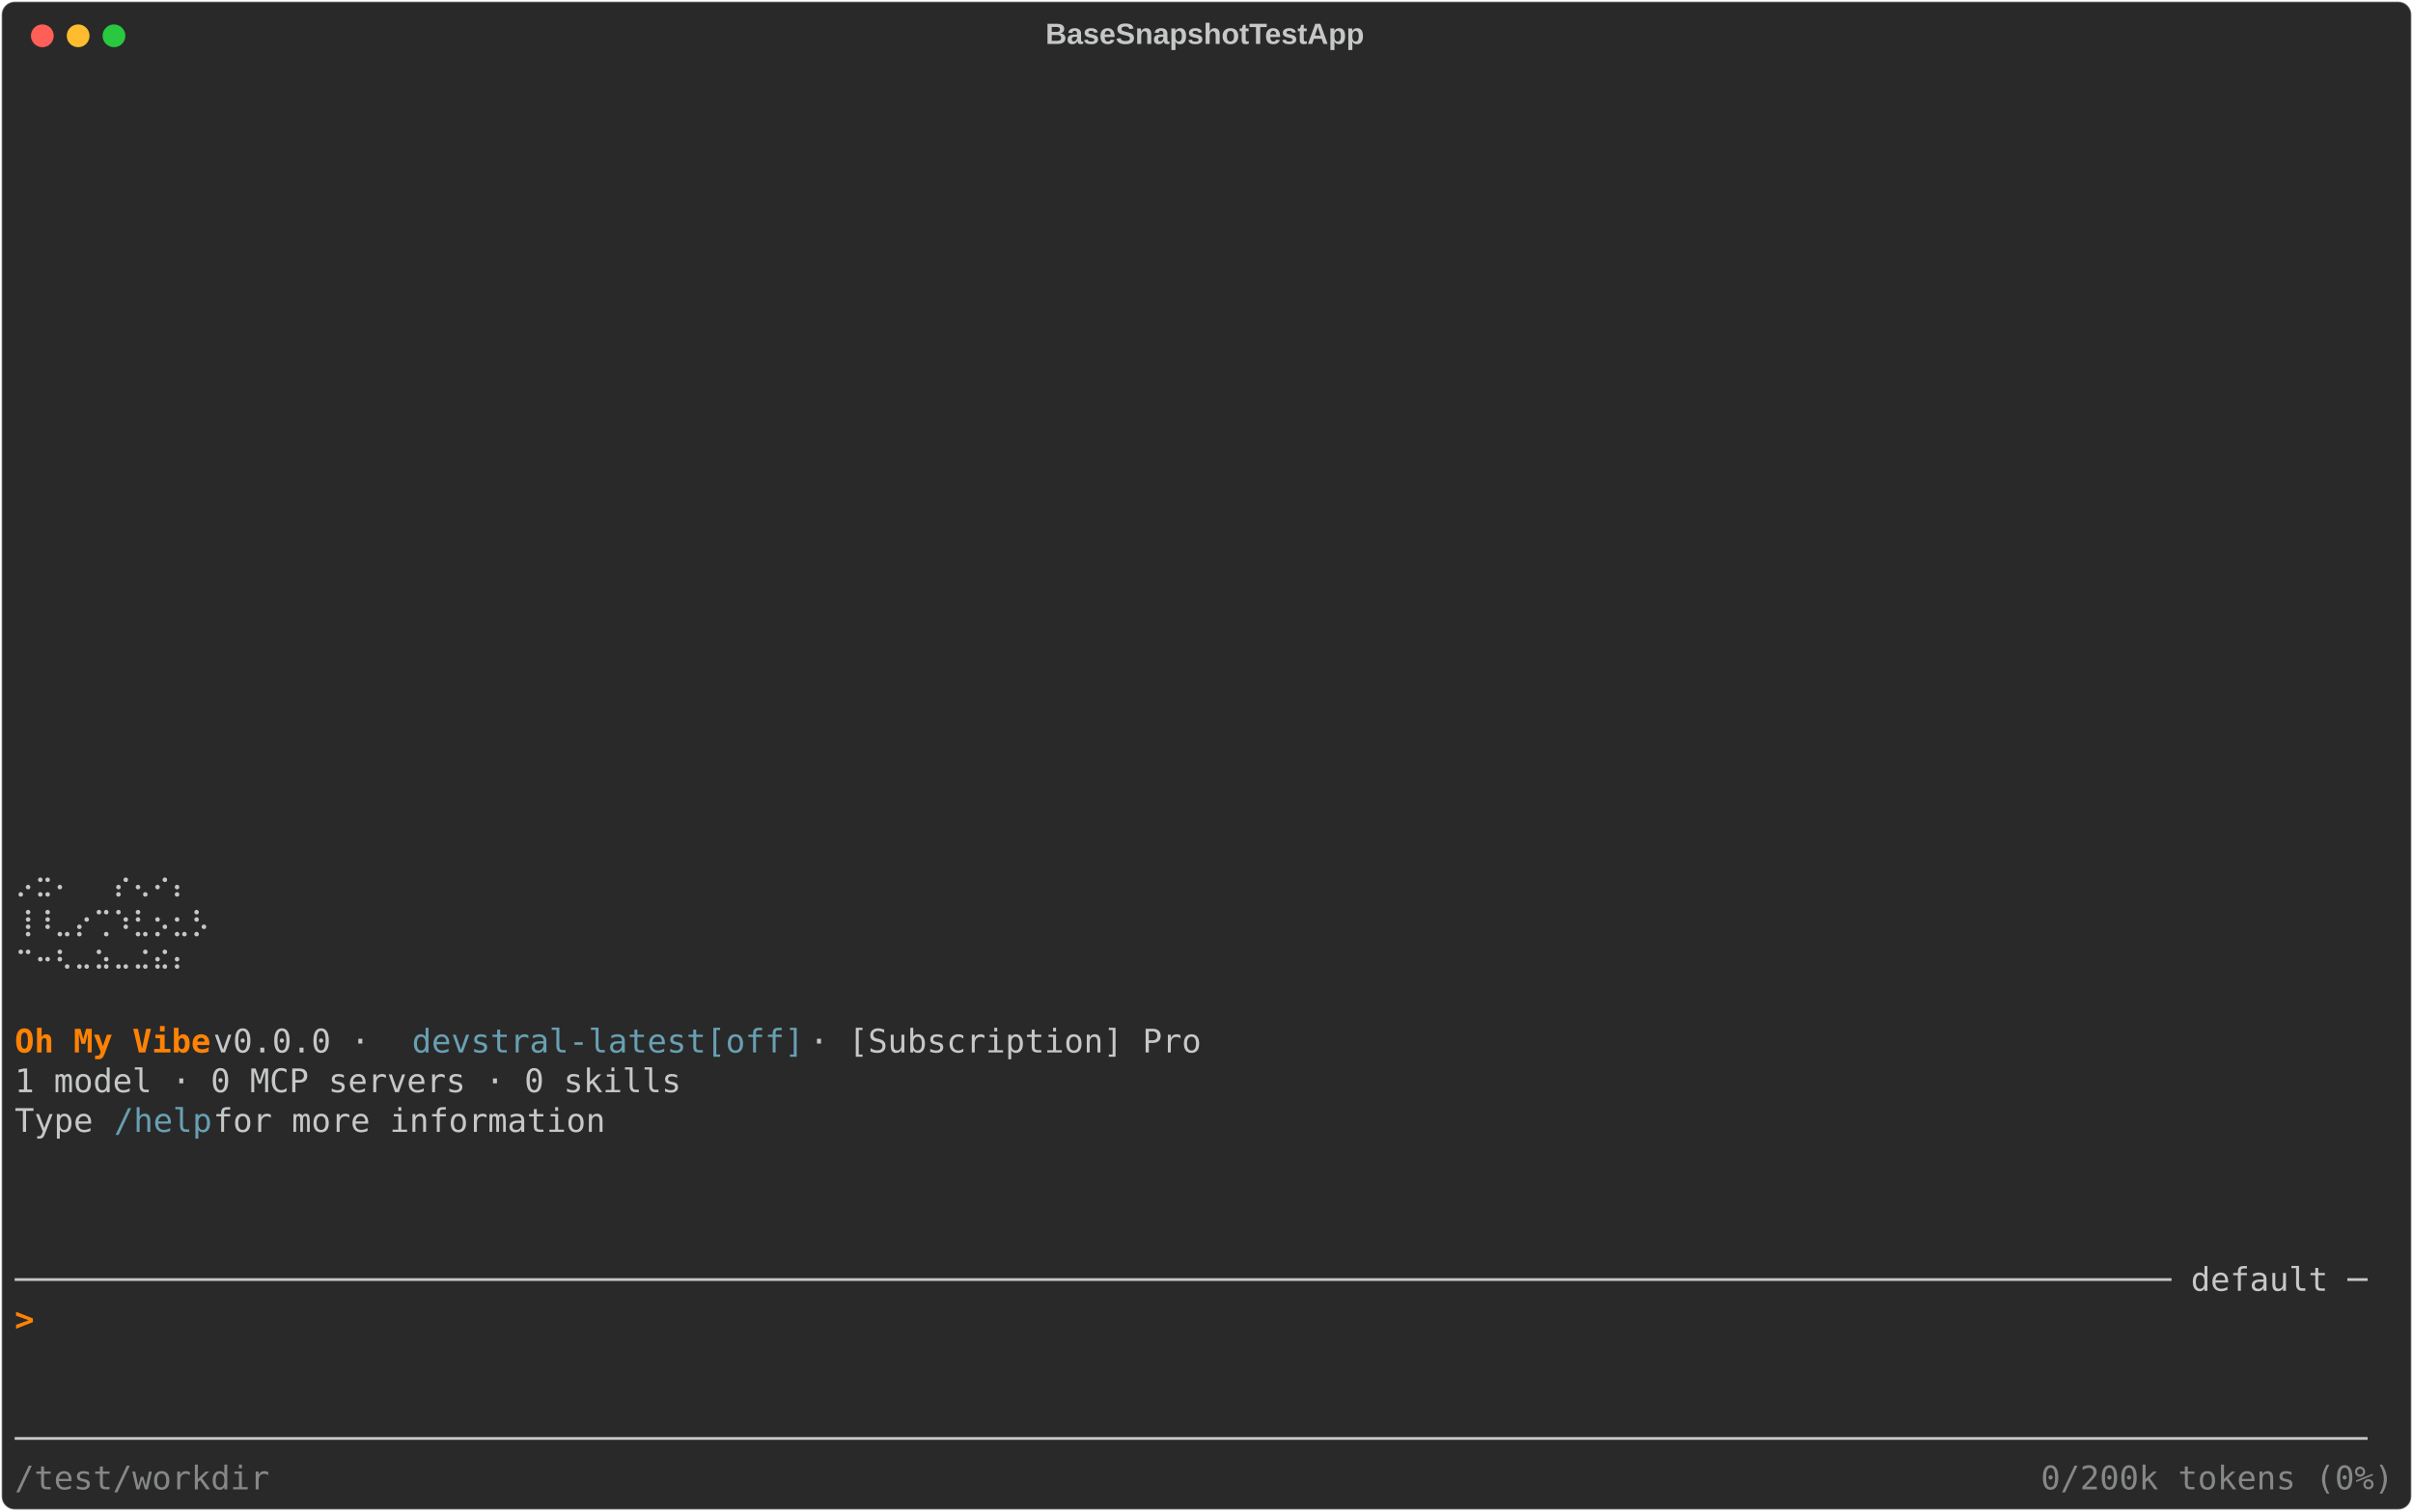
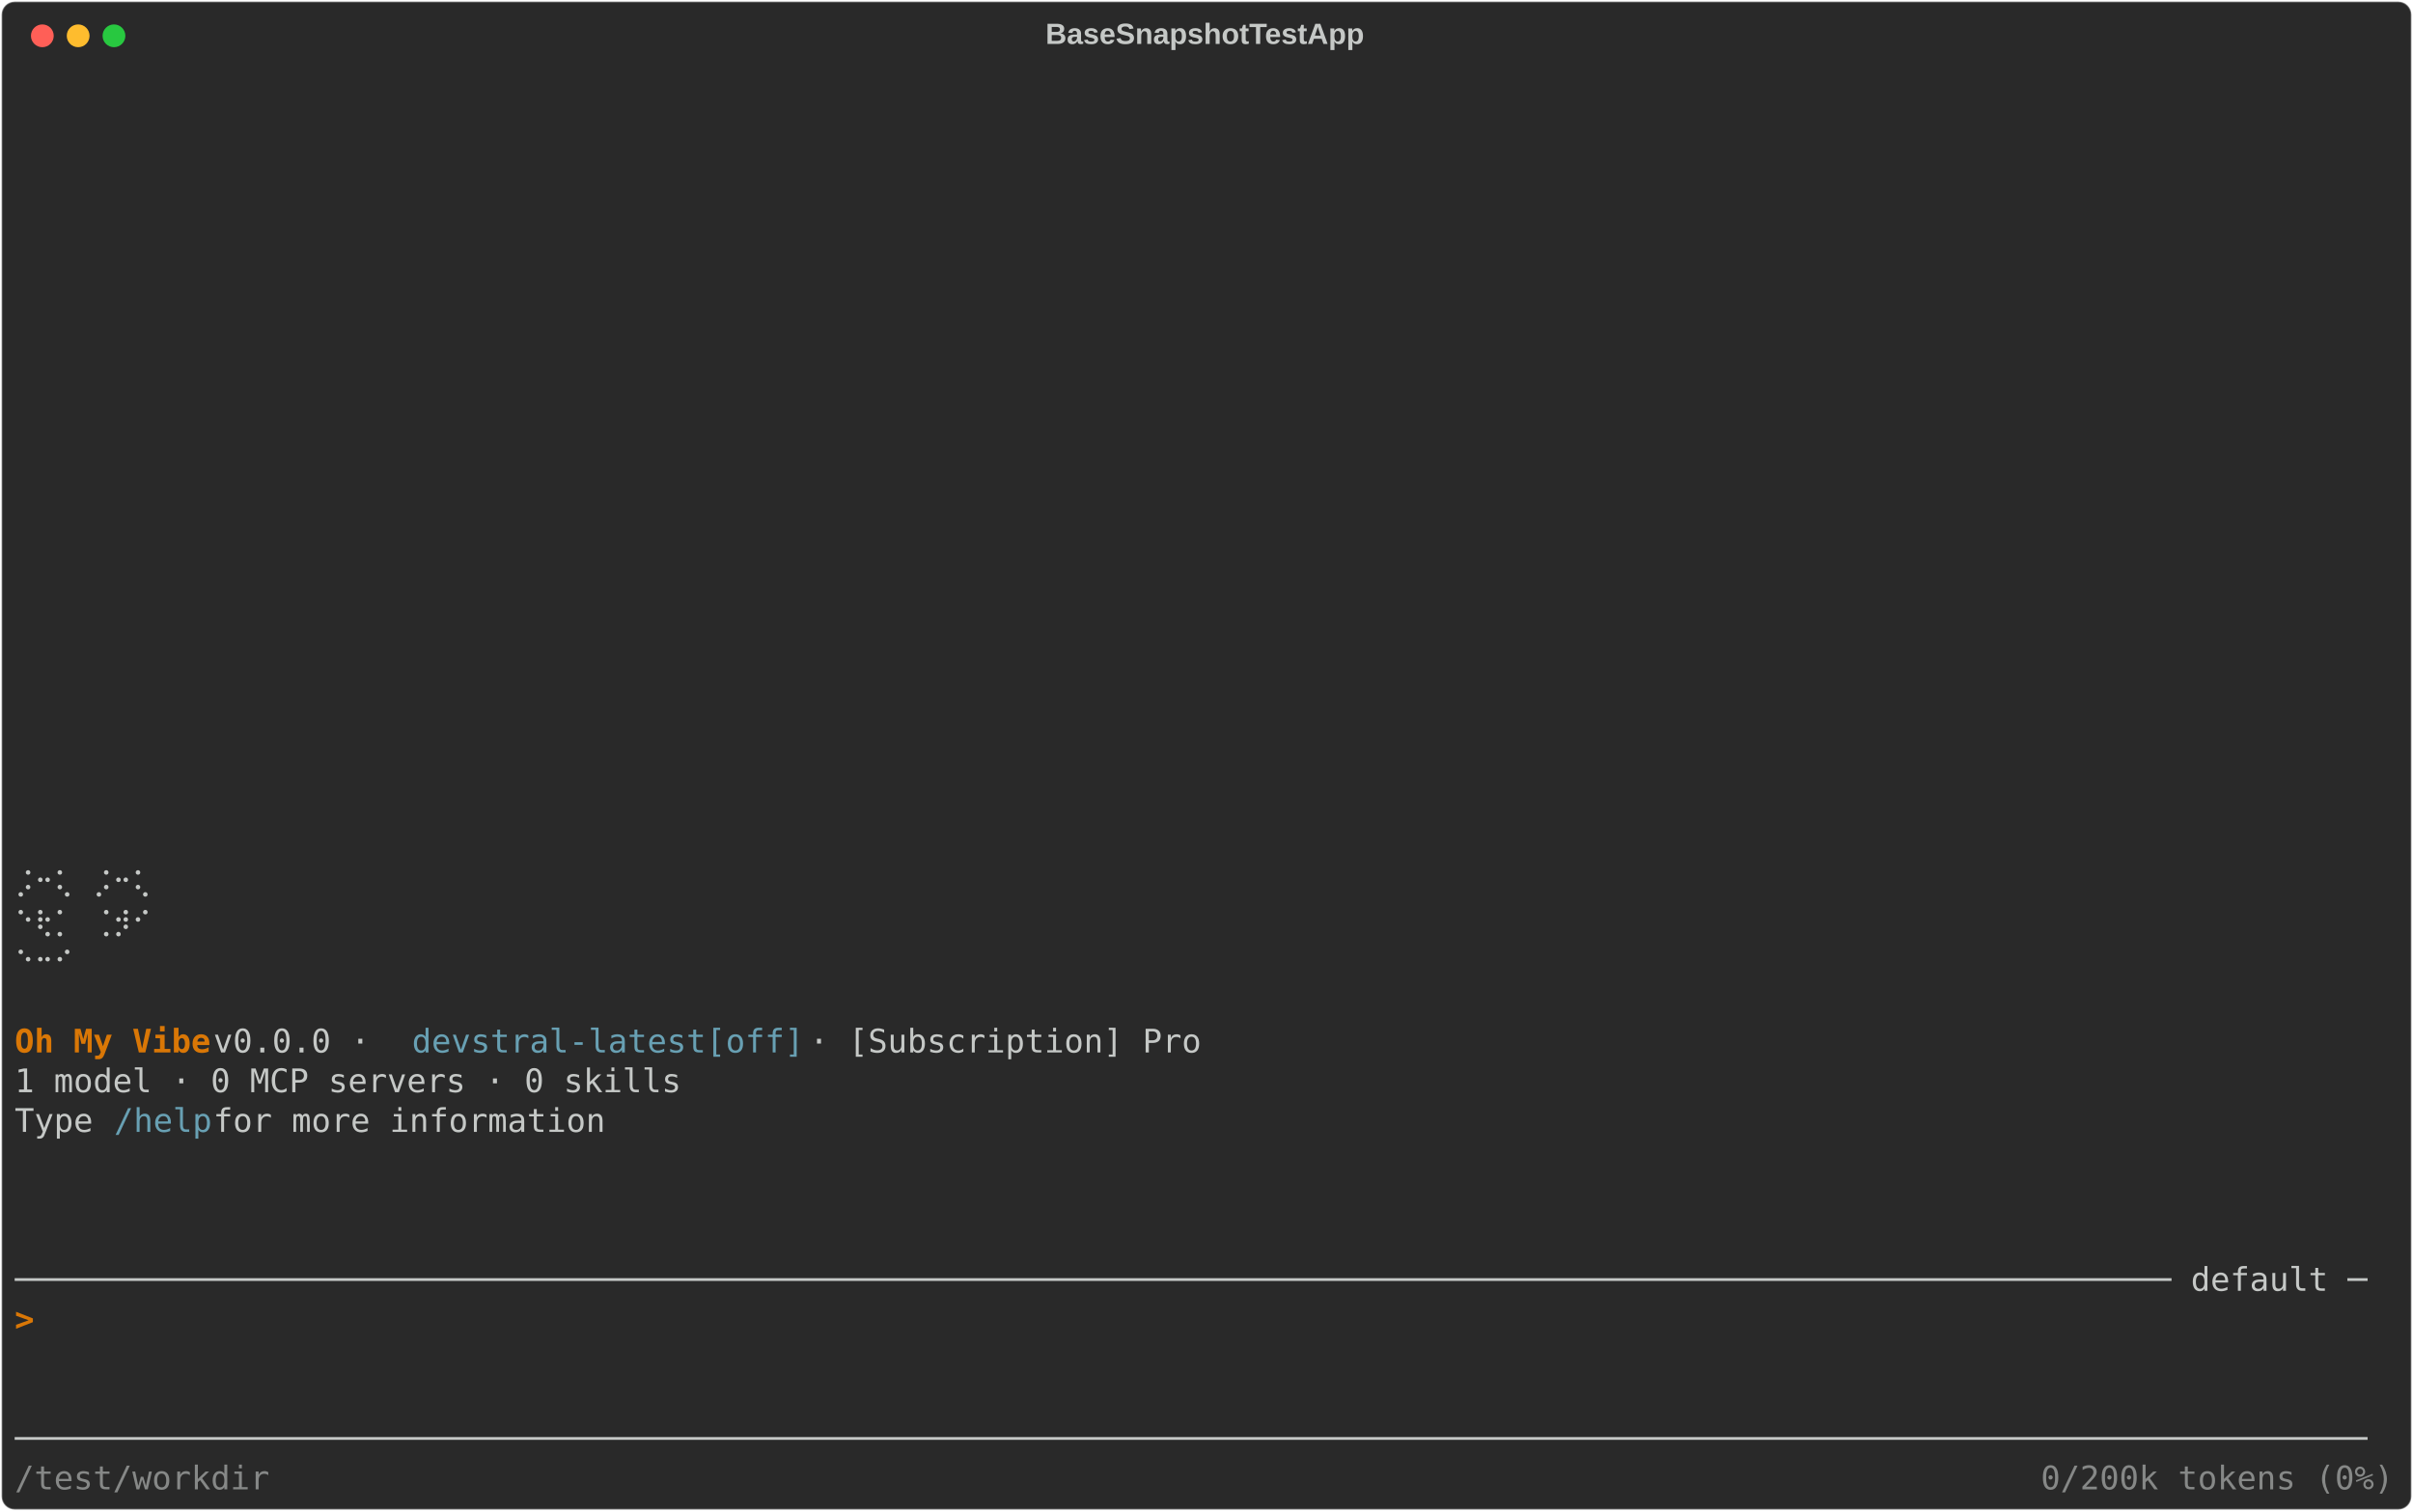
<svg xmlns="http://www.w3.org/2000/svg" class="rich-terminal" viewBox="0 0 1482 928.4">
  <style>

    @font-face {
        font-family: "Fira Code";
        src: local("FiraCode-Regular"),
                url("https://cdnjs.cloudflare.com/ajax/libs/firacode/6.2.0/woff2/FiraCode-Regular.woff2") format("woff2"),
                url("https://cdnjs.cloudflare.com/ajax/libs/firacode/6.2.0/woff/FiraCode-Regular.woff") format("woff");
        font-style: normal;
        font-weight: 400;
    }
    @font-face {
        font-family: "Fira Code";
        src: local("FiraCode-Bold"),
                url("https://cdnjs.cloudflare.com/ajax/libs/firacode/6.2.0/woff2/FiraCode-Bold.woff2") format("woff2"),
                url("https://cdnjs.cloudflare.com/ajax/libs/firacode/6.2.0/woff/FiraCode-Bold.woff") format("woff");
        font-style: bold;
        font-weight: 700;
    }

    .terminal-matrix {
        font-family: Fira Code, monospace;
        font-size: 20px;
        line-height: 24.4px;
        font-variant-east-asian: full-width;
    }

    .terminal-title {
        font-size: 18px;
        font-weight: bold;
        font-family: arial;
    }

    .terminal-r1 { fill: #c5c8c6 }
- .terminal-r2 { fill: #ff8205;font-weight: bold }
+ .terminal-r2 { fill: #d97706;font-weight: bold }
.terminal-r3 { fill: #68a0b3 }
.terminal-r4 { fill: #868887 }
    </style>
  <defs>
    <clipPath id="terminal-clip-terminal">
      <rect x="0" y="0" width="1463.0" height="877.4" />
    </clipPath>
    <clipPath id="terminal-line-0">
      <rect x="0" y="1.5" width="1464" height="24.65" />
    </clipPath>
    <clipPath id="terminal-line-1">
      <rect x="0" y="25.9" width="1464" height="24.65" />
    </clipPath>
    <clipPath id="terminal-line-2">
      <rect x="0" y="50.3" width="1464" height="24.65" />
    </clipPath>
    <clipPath id="terminal-line-3">
      <rect x="0" y="74.7" width="1464" height="24.65" />
    </clipPath>
    <clipPath id="terminal-line-4">
      <rect x="0" y="99.1" width="1464" height="24.65" />
    </clipPath>
    <clipPath id="terminal-line-5">
      <rect x="0" y="123.5" width="1464" height="24.65" />
    </clipPath>
    <clipPath id="terminal-line-6">
      <rect x="0" y="147.9" width="1464" height="24.65" />
    </clipPath>
    <clipPath id="terminal-line-7">
      <rect x="0" y="172.3" width="1464" height="24.65" />
    </clipPath>
    <clipPath id="terminal-line-8">
      <rect x="0" y="196.7" width="1464" height="24.65" />
    </clipPath>
    <clipPath id="terminal-line-9">
      <rect x="0" y="221.1" width="1464" height="24.65" />
    </clipPath>
    <clipPath id="terminal-line-10">
      <rect x="0" y="245.5" width="1464" height="24.65" />
    </clipPath>
    <clipPath id="terminal-line-11">
      <rect x="0" y="269.9" width="1464" height="24.65" />
    </clipPath>
    <clipPath id="terminal-line-12">
      <rect x="0" y="294.3" width="1464" height="24.65" />
    </clipPath>
    <clipPath id="terminal-line-13">
      <rect x="0" y="318.7" width="1464" height="24.65" />
    </clipPath>
    <clipPath id="terminal-line-14">
      <rect x="0" y="343.1" width="1464" height="24.65" />
    </clipPath>
    <clipPath id="terminal-line-15">
      <rect x="0" y="367.5" width="1464" height="24.65" />
    </clipPath>
    <clipPath id="terminal-line-16">
      <rect x="0" y="391.9" width="1464" height="24.65" />
    </clipPath>
    <clipPath id="terminal-line-17">
      <rect x="0" y="416.3" width="1464" height="24.65" />
    </clipPath>
    <clipPath id="terminal-line-18">
      <rect x="0" y="440.7" width="1464" height="24.65" />
    </clipPath>
    <clipPath id="terminal-line-19">
      <rect x="0" y="465.1" width="1464" height="24.65" />
    </clipPath>
    <clipPath id="terminal-line-20">
      <rect x="0" y="489.5" width="1464" height="24.65" />
    </clipPath>
    <clipPath id="terminal-line-21">
      <rect x="0" y="513.9" width="1464" height="24.65" />
    </clipPath>
    <clipPath id="terminal-line-22">
      <rect x="0" y="538.3" width="1464" height="24.65" />
    </clipPath>
    <clipPath id="terminal-line-23">
      <rect x="0" y="562.7" width="1464" height="24.65" />
    </clipPath>
    <clipPath id="terminal-line-24">
      <rect x="0" y="587.1" width="1464" height="24.65" />
    </clipPath>
    <clipPath id="terminal-line-25">
      <rect x="0" y="611.5" width="1464" height="24.65" />
    </clipPath>
    <clipPath id="terminal-line-26">
      <rect x="0" y="635.9" width="1464" height="24.65" />
    </clipPath>
    <clipPath id="terminal-line-27">
      <rect x="0" y="660.3" width="1464" height="24.65" />
    </clipPath>
    <clipPath id="terminal-line-28">
      <rect x="0" y="684.7" width="1464" height="24.65" />
    </clipPath>
    <clipPath id="terminal-line-29">
      <rect x="0" y="709.1" width="1464" height="24.65" />
    </clipPath>
    <clipPath id="terminal-line-30">
      <rect x="0" y="733.5" width="1464" height="24.65" />
    </clipPath>
    <clipPath id="terminal-line-31">
      <rect x="0" y="757.9" width="1464" height="24.65" />
    </clipPath>
    <clipPath id="terminal-line-32">
      <rect x="0" y="782.3" width="1464" height="24.65" />
    </clipPath>
    <clipPath id="terminal-line-33">
      <rect x="0" y="806.7" width="1464" height="24.65" />
    </clipPath>
    <clipPath id="terminal-line-34">
      <rect x="0" y="831.1" width="1464" height="24.65" />
    </clipPath>
  </defs>
  <rect fill="#292929" stroke="rgba(255,255,255,0.35)" stroke-width="1" x="1" y="1" width="1480" height="926.4" rx="8" />
  <text class="terminal-title" fill="#c5c8c6" text-anchor="middle" x="740" y="27">BaseSnapshotTestApp</text>
  <g transform="translate(26,22)">
    <circle cx="0" cy="0" r="7" fill="#ff5f57" />
    <circle cx="22" cy="0" r="7" fill="#febc2e" />
    <circle cx="44" cy="0" r="7" fill="#28c840" />
  </g>
  <g transform="translate(9, 41)" clip-path="url(#terminal-clip-terminal)">
    <g class="terminal-matrix">
      <text class="terminal-r1" x="1464" y="20" textLength="12.2" clip-path="url(#terminal-line-0)">
</text>
      <text class="terminal-r1" x="1464" y="44.4" textLength="12.2" clip-path="url(#terminal-line-1)">
</text>
      <text class="terminal-r1" x="1464" y="68.8" textLength="12.2" clip-path="url(#terminal-line-2)">
</text>
      <text class="terminal-r1" x="1464" y="93.2" textLength="12.2" clip-path="url(#terminal-line-3)">
</text>
      <text class="terminal-r1" x="1464" y="117.6" textLength="12.2" clip-path="url(#terminal-line-4)">
</text>
      <text class="terminal-r1" x="1464" y="142" textLength="12.2" clip-path="url(#terminal-line-5)">
</text>
      <text class="terminal-r1" x="1464" y="166.4" textLength="12.2" clip-path="url(#terminal-line-6)">
</text>
      <text class="terminal-r1" x="1464" y="190.8" textLength="12.2" clip-path="url(#terminal-line-7)">
</text>
      <text class="terminal-r1" x="1464" y="215.2" textLength="12.2" clip-path="url(#terminal-line-8)">
</text>
      <text class="terminal-r1" x="1464" y="239.6" textLength="12.2" clip-path="url(#terminal-line-9)">
</text>
      <text class="terminal-r1" x="1464" y="264" textLength="12.2" clip-path="url(#terminal-line-10)">
</text>
      <text class="terminal-r1" x="1464" y="288.4" textLength="12.2" clip-path="url(#terminal-line-11)">
</text>
      <text class="terminal-r1" x="1464" y="312.8" textLength="12.2" clip-path="url(#terminal-line-12)">
</text>
      <text class="terminal-r1" x="1464" y="337.2" textLength="12.2" clip-path="url(#terminal-line-13)">
</text>
      <text class="terminal-r1" x="1464" y="361.6" textLength="12.2" clip-path="url(#terminal-line-14)">
</text>
      <text class="terminal-r1" x="1464" y="386" textLength="12.2" clip-path="url(#terminal-line-15)">
</text>
      <text class="terminal-r1" x="1464" y="410.4" textLength="12.2" clip-path="url(#terminal-line-16)">
</text>
      <text class="terminal-r1" x="1464" y="434.8" textLength="12.2" clip-path="url(#terminal-line-17)">
</text>
      <text class="terminal-r1" x="1464" y="459.2" textLength="12.2" clip-path="url(#terminal-line-18)">
</text>
      <text class="terminal-r1" x="1464" y="483.6" textLength="12.2" clip-path="url(#terminal-line-19)">
</text>
-       <text class="terminal-r1" x="0" y="508" textLength="134.2" clip-path="url(#terminal-line-20)">  ⡠⣒⠄  ⡔⢄⠔⡄</text>
+       <text class="terminal-r1" x="0" y="508" textLength="134.2" clip-path="url(#terminal-line-20)">  ⡨⠒⢅ ⡨⠒⢅  </text>
      <text class="terminal-r1" x="1464" y="508" textLength="12.2" clip-path="url(#terminal-line-20)">
</text>
-       <text class="terminal-r1" x="0" y="532.4" textLength="134.2" clip-path="url(#terminal-line-21)"> ⢸⠸⣀⡔⢉⠱⣃⡢⣂⡣</text>
+       <text class="terminal-r1" x="0" y="532.4" textLength="134.2" clip-path="url(#terminal-line-21)">  ⠑⢗⡁ ⢈⡺⠊  </text>
      <text class="terminal-r1" x="1464" y="532.4" textLength="12.2" clip-path="url(#terminal-line-21)">
</text>
-       <text class="terminal-r1" x="0" y="556.8" textLength="134.2" clip-path="url(#terminal-line-22)">  ⠉⠒⠣⠤⠵⠤⠬⠮⠆</text>
+       <text class="terminal-r1" x="0" y="556.8" textLength="134.2" clip-path="url(#terminal-line-22)">    ⠑⠒⠊    </text>
      <text class="terminal-r1" x="1464" y="556.8" textLength="12.2" clip-path="url(#terminal-line-22)">
</text>
      <text class="terminal-r1" x="1464" y="581.2" textLength="12.2" clip-path="url(#terminal-line-23)">
</text>
      <text class="terminal-r2" x="0" y="605.6" textLength="122" clip-path="url(#terminal-line-24)">Oh My Vibe</text>
      <text class="terminal-r1" x="122" y="605.6" textLength="122" clip-path="url(#terminal-line-24)"> v0.0.0 · </text>
      <text class="terminal-r3" x="244" y="605.6" textLength="244" clip-path="url(#terminal-line-24)">devstral-latest[off]</text>
      <text class="terminal-r1" x="488" y="605.6" textLength="256.2" clip-path="url(#terminal-line-24)"> · [Subscription] Pro</text>
      <text class="terminal-r1" x="1464" y="605.6" textLength="12.2" clip-path="url(#terminal-line-24)">
</text>
      <text class="terminal-r1" x="0" y="630" textLength="414.8" clip-path="url(#terminal-line-25)">1 model · 0 MCP servers · 0 skills</text>
      <text class="terminal-r1" x="1464" y="630" textLength="12.2" clip-path="url(#terminal-line-25)">
</text>
      <text class="terminal-r1" x="0" y="654.4" textLength="61" clip-path="url(#terminal-line-26)">Type </text>
      <text class="terminal-r3" x="61" y="654.4" textLength="61" clip-path="url(#terminal-line-26)">/help</text>
      <text class="terminal-r1" x="122" y="654.4" textLength="256.2" clip-path="url(#terminal-line-26)"> for more information</text>
      <text class="terminal-r1" x="1464" y="654.4" textLength="12.2" clip-path="url(#terminal-line-26)">
</text>
      <text class="terminal-r1" x="1464" y="678.8" textLength="12.2" clip-path="url(#terminal-line-27)">
</text>
      <text class="terminal-r1" x="1464" y="703.2" textLength="12.2" clip-path="url(#terminal-line-28)">
</text>
      <text class="terminal-r1" x="1464" y="727.6" textLength="12.2" clip-path="url(#terminal-line-29)">
</text>
      <text class="terminal-r1" x="0" y="752" textLength="1464" clip-path="url(#terminal-line-30)">────────────────────────────────────────────────────────────────────────────────────────────────────────────── default ─</text>
      <text class="terminal-r1" x="1464" y="752" textLength="12.2" clip-path="url(#terminal-line-30)">
</text>
      <text class="terminal-r2" x="0" y="776.4" textLength="12.2" clip-path="url(#terminal-line-31)">&gt;</text>
      <text class="terminal-r1" x="1464" y="776.4" textLength="12.2" clip-path="url(#terminal-line-31)">
</text>
      <text class="terminal-r1" x="1464" y="800.8" textLength="12.2" clip-path="url(#terminal-line-32)">
</text>
      <text class="terminal-r1" x="1464" y="825.2" textLength="12.2" clip-path="url(#terminal-line-33)">
</text>
      <text class="terminal-r1" x="0" y="849.6" textLength="1464" clip-path="url(#terminal-line-34)">────────────────────────────────────────────────────────────────────────────────────────────────────────────────────────</text>
      <text class="terminal-r1" x="1464" y="849.6" textLength="12.2" clip-path="url(#terminal-line-34)">
</text>
      <text class="terminal-r4" x="0" y="874" textLength="158.6" clip-path="url(#terminal-line-35)">/test/workdir</text>
      <text class="terminal-r4" x="1244.4" y="874" textLength="219.6" clip-path="url(#terminal-line-35)">0/200k tokens (0%)</text>
    </g>
  </g>
</svg>
